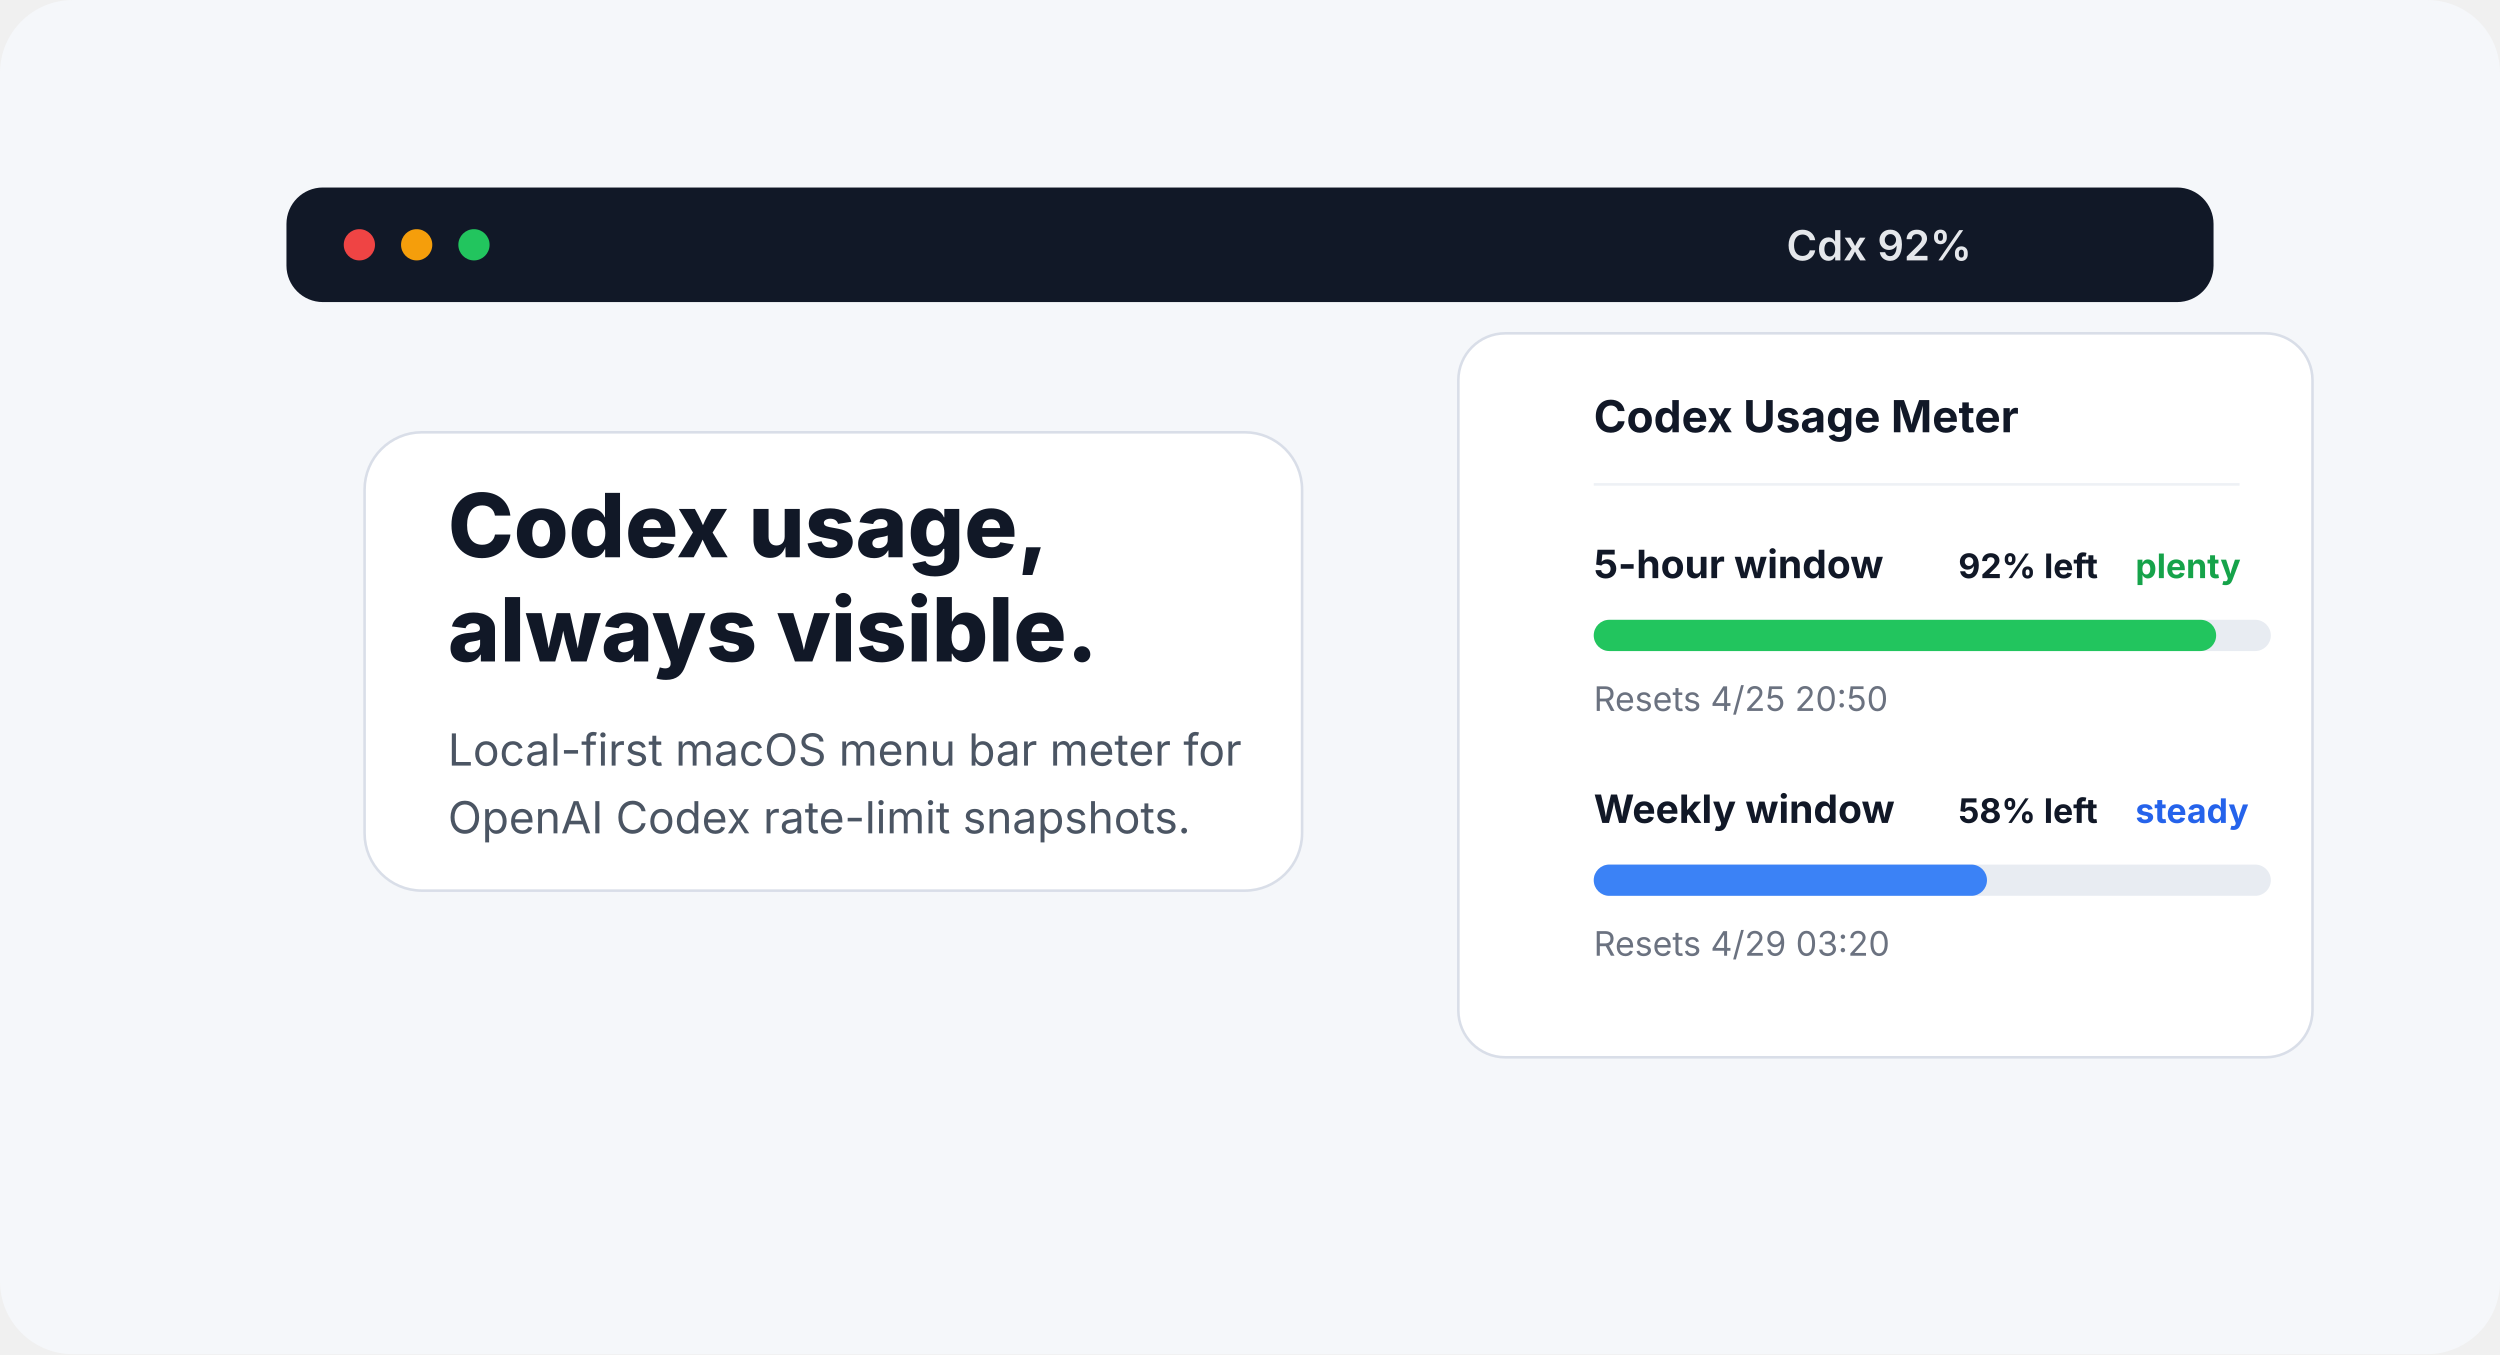
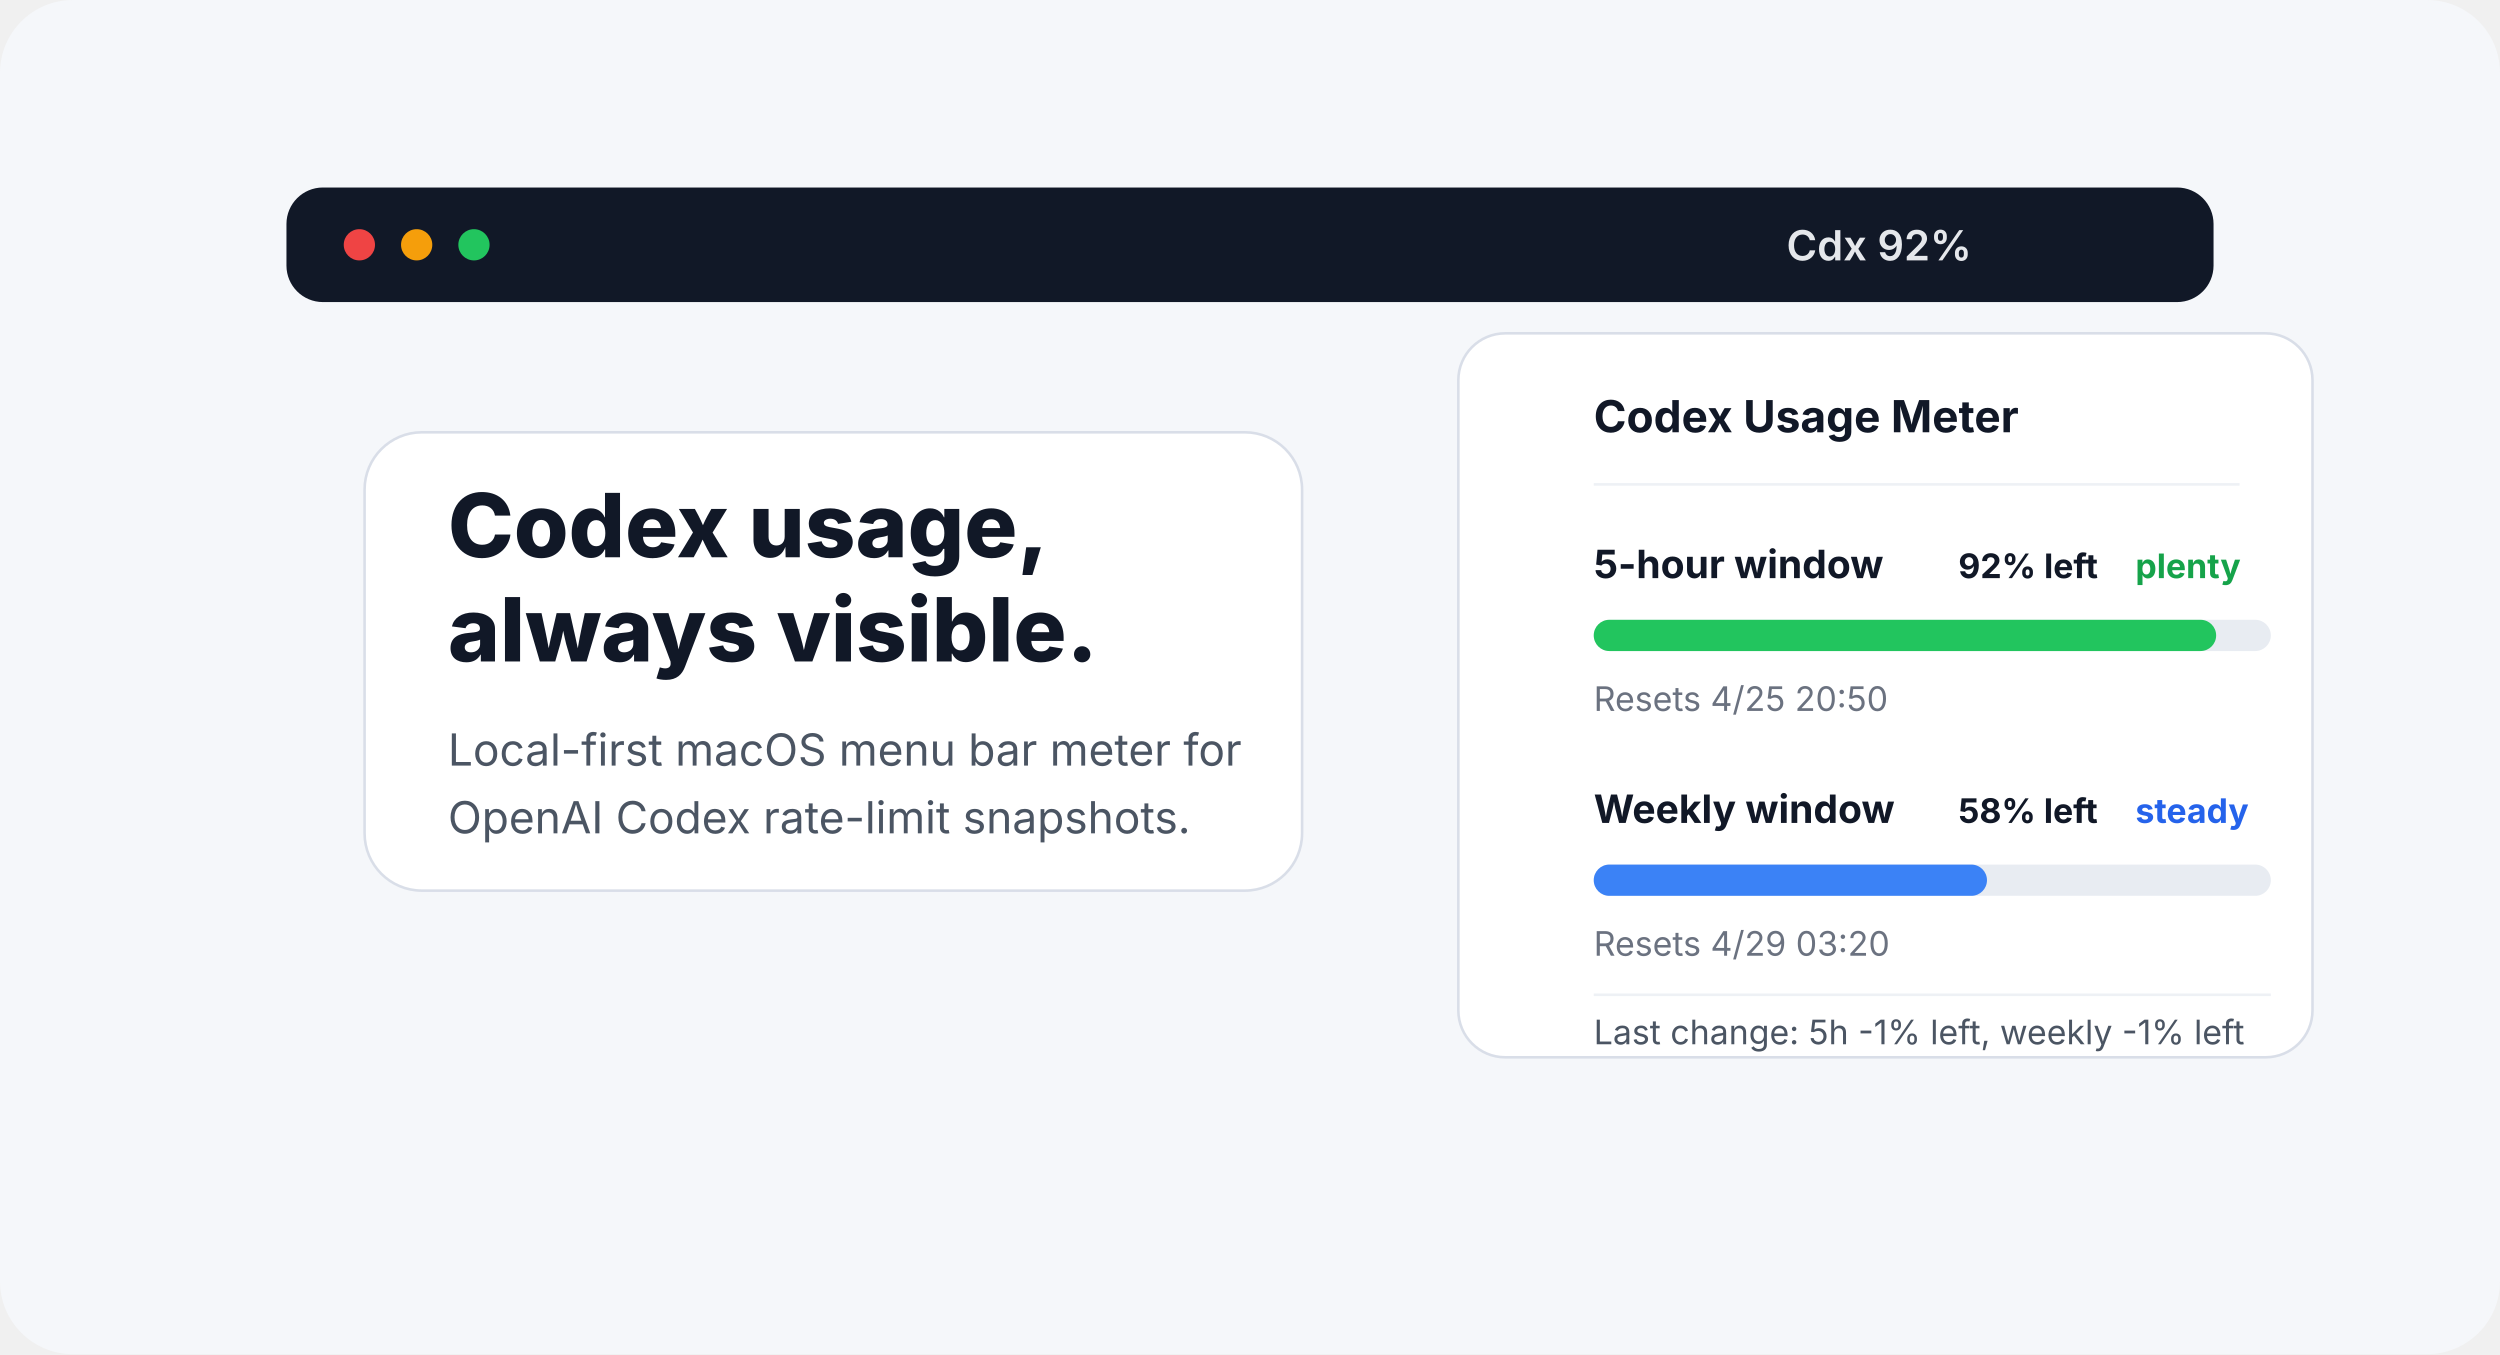
<svg xmlns="http://www.w3.org/2000/svg" width="960" height="520" viewBox="0 0 960 520" fill="none">
  <rect width="960" height="520" rx="28" fill="#F5F7FA" />
  <rect x="110" y="72" width="740" height="44" rx="14" fill="#111827" />
  <circle cx="138" cy="94" r="6" fill="#EF4444" />
  <circle cx="160" cy="94" r="6" fill="#F59E0B" />
  <circle cx="182" cy="94" r="6" fill="#22C55E" />
  <text x="686" y="100" fill="#E5E7EB" font-family="-apple-system, BlinkMacSystemFont, Segoe UI, sans-serif" font-size="16" font-weight="600">Cdx 92%</text>
  <rect x="560" y="128" width="328" height="278" rx="18" fill="white" stroke="#D9DEE8" />
  <text x="612" y="166" fill="#111827" font-family="-apple-system, BlinkMacSystemFont, Segoe UI, sans-serif" font-size="17" font-weight="700">Codex Usage Meter</text>
  <line x1="612" y1="186" x2="860" y2="186" stroke="#EEF1F5" />
  <text x="612" y="222" fill="#111827" font-family="-apple-system, BlinkMacSystemFont, Segoe UI, sans-serif" font-size="15" font-weight="700">5-hour window</text>
  <text x="752" y="222" fill="#111827" font-family="-apple-system, BlinkMacSystemFont, Segoe UI, sans-serif" font-size="13" font-weight="700">92% left</text>
  <text x="820" y="222" fill="#16A34A" font-family="-apple-system, BlinkMacSystemFont, Segoe UI, sans-serif" font-size="13" font-weight="700">plenty</text>
  <rect x="612" y="238" width="260" height="12" rx="6" fill="#E8ECF2" />
  <rect x="612" y="238" width="239" height="12" rx="6" fill="#22C55E" />
  <text x="612" y="273" fill="#6B7280" font-family="-apple-system, BlinkMacSystemFont, Segoe UI, sans-serif" font-size="13">Resets 4/25 20:50</text>
  <text x="612" y="316" fill="#111827" font-family="-apple-system, BlinkMacSystemFont, Segoe UI, sans-serif" font-size="15" font-weight="700">Weekly window</text>
  <text x="752" y="316" fill="#111827" font-family="-apple-system, BlinkMacSystemFont, Segoe UI, sans-serif" font-size="13" font-weight="700">58% left</text>
  <text x="820" y="316" fill="#2563EB" font-family="-apple-system, BlinkMacSystemFont, Segoe UI, sans-serif" font-size="13" font-weight="700">steady</text>
  <rect x="612" y="332" width="260" height="12" rx="6" fill="#E8ECF2" />
  <rect x="612" y="332" width="151" height="12" rx="6" fill="#3B82F6" />
  <text x="612" y="367" fill="#6B7280" font-family="-apple-system, BlinkMacSystemFont, Segoe UI, sans-serif" font-size="13">Resets 4/29 03:20</text>
+   <line x1="612" y1="382" x2="872" y2="382" stroke="#EEF1F5" />
+   <text x="612" y="401" fill="#4B5563" font-family="-apple-system, BlinkMacSystemFont, Segoe UI, sans-serif" font-size="13">Last change: 5h -1% left, weekly -1% left</text>
  <rect x="140" y="166" width="360" height="176" rx="22" fill="white" stroke="#D9DEE8" />
  <text x="172" y="214" fill="#111827" font-family="-apple-system, BlinkMacSystemFont, Segoe UI, sans-serif" font-size="34" font-weight="800">Codex usage,</text>
  <text x="172" y="254" fill="#111827" font-family="-apple-system, BlinkMacSystemFont, Segoe UI, sans-serif" font-size="34" font-weight="800">always visible.</text>
  <text x="172" y="294" fill="#4B5563" font-family="-apple-system, BlinkMacSystemFont, Segoe UI, sans-serif" font-size="17">Local-first macOS menu bar meter for</text>
  <text x="172" y="320" fill="#4B5563" font-family="-apple-system, BlinkMacSystemFont, Segoe UI, sans-serif" font-size="17">OpenAI Codex rate-limit snapshots.</text>
</svg>
